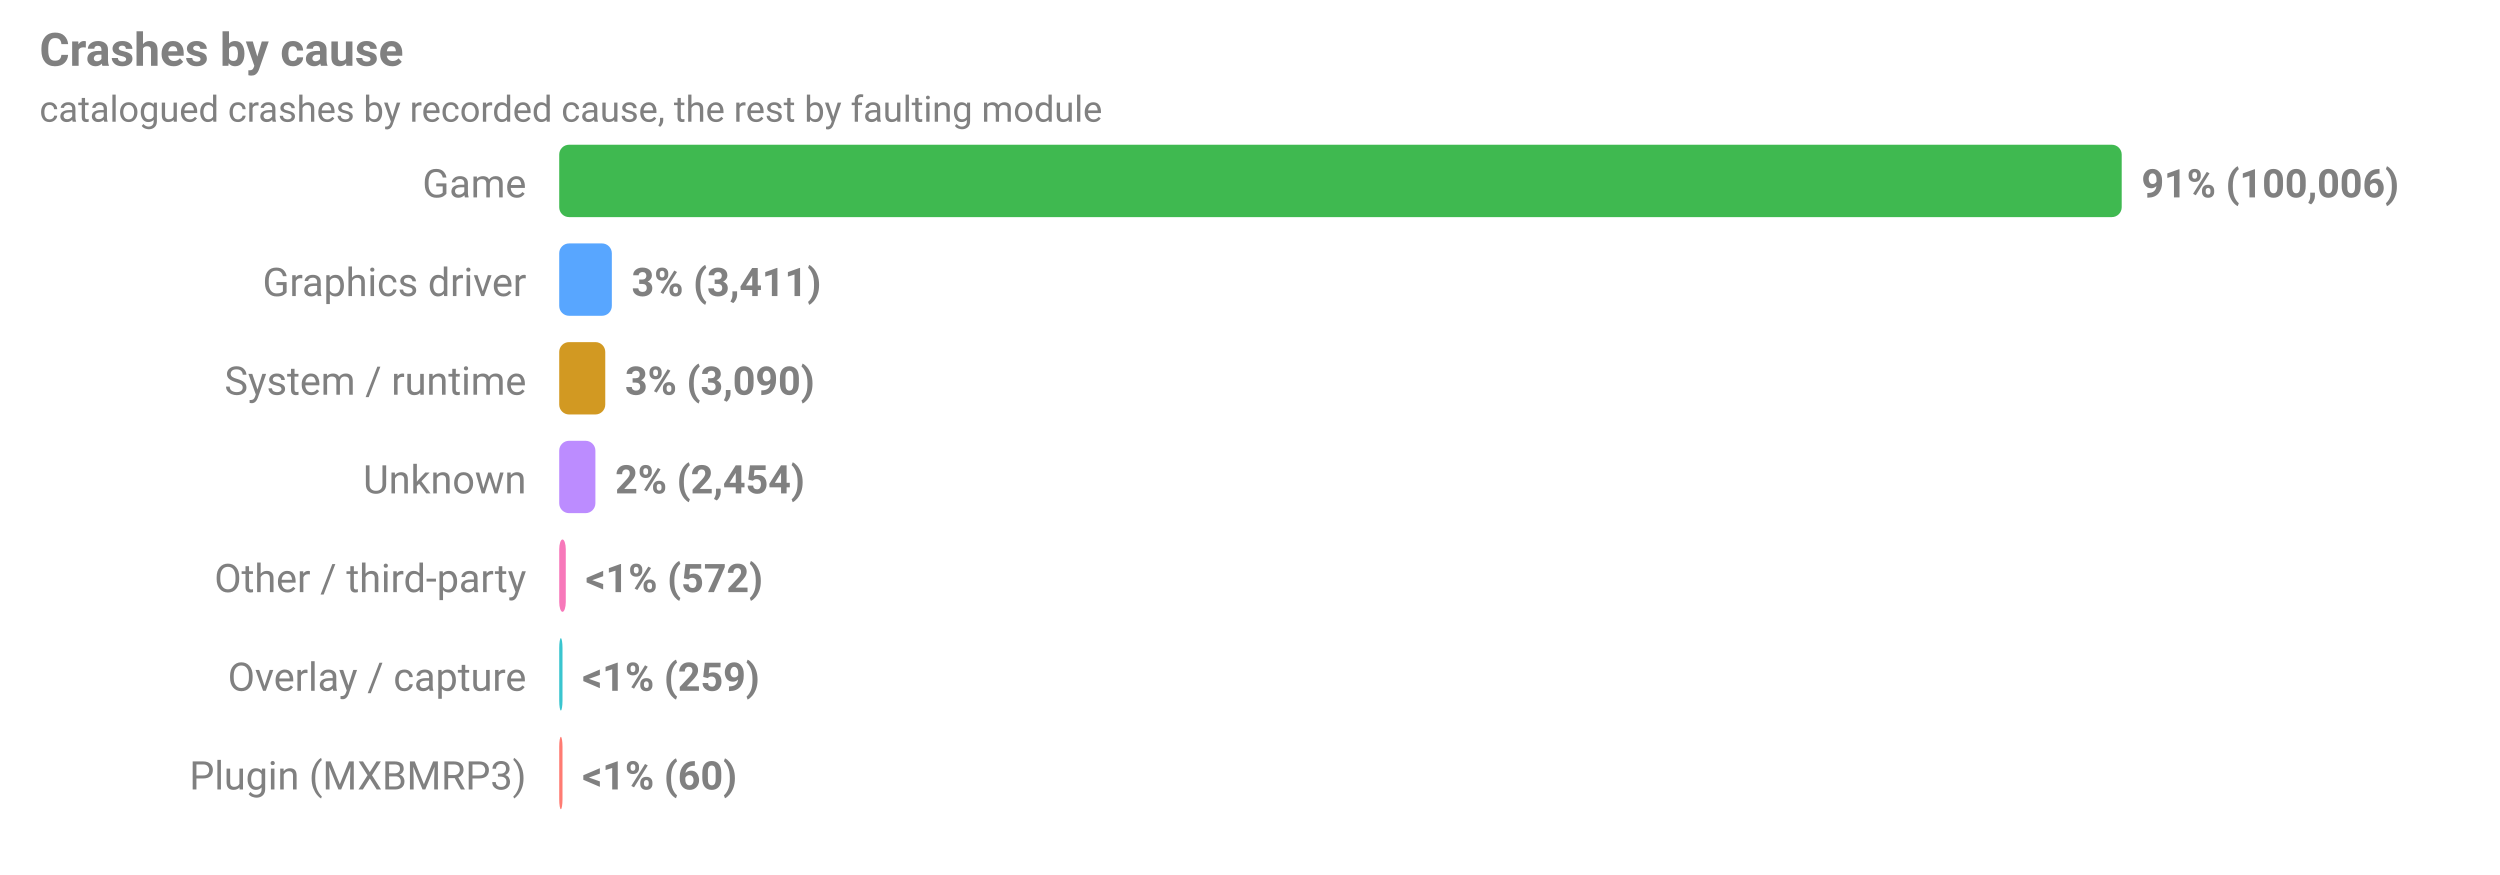
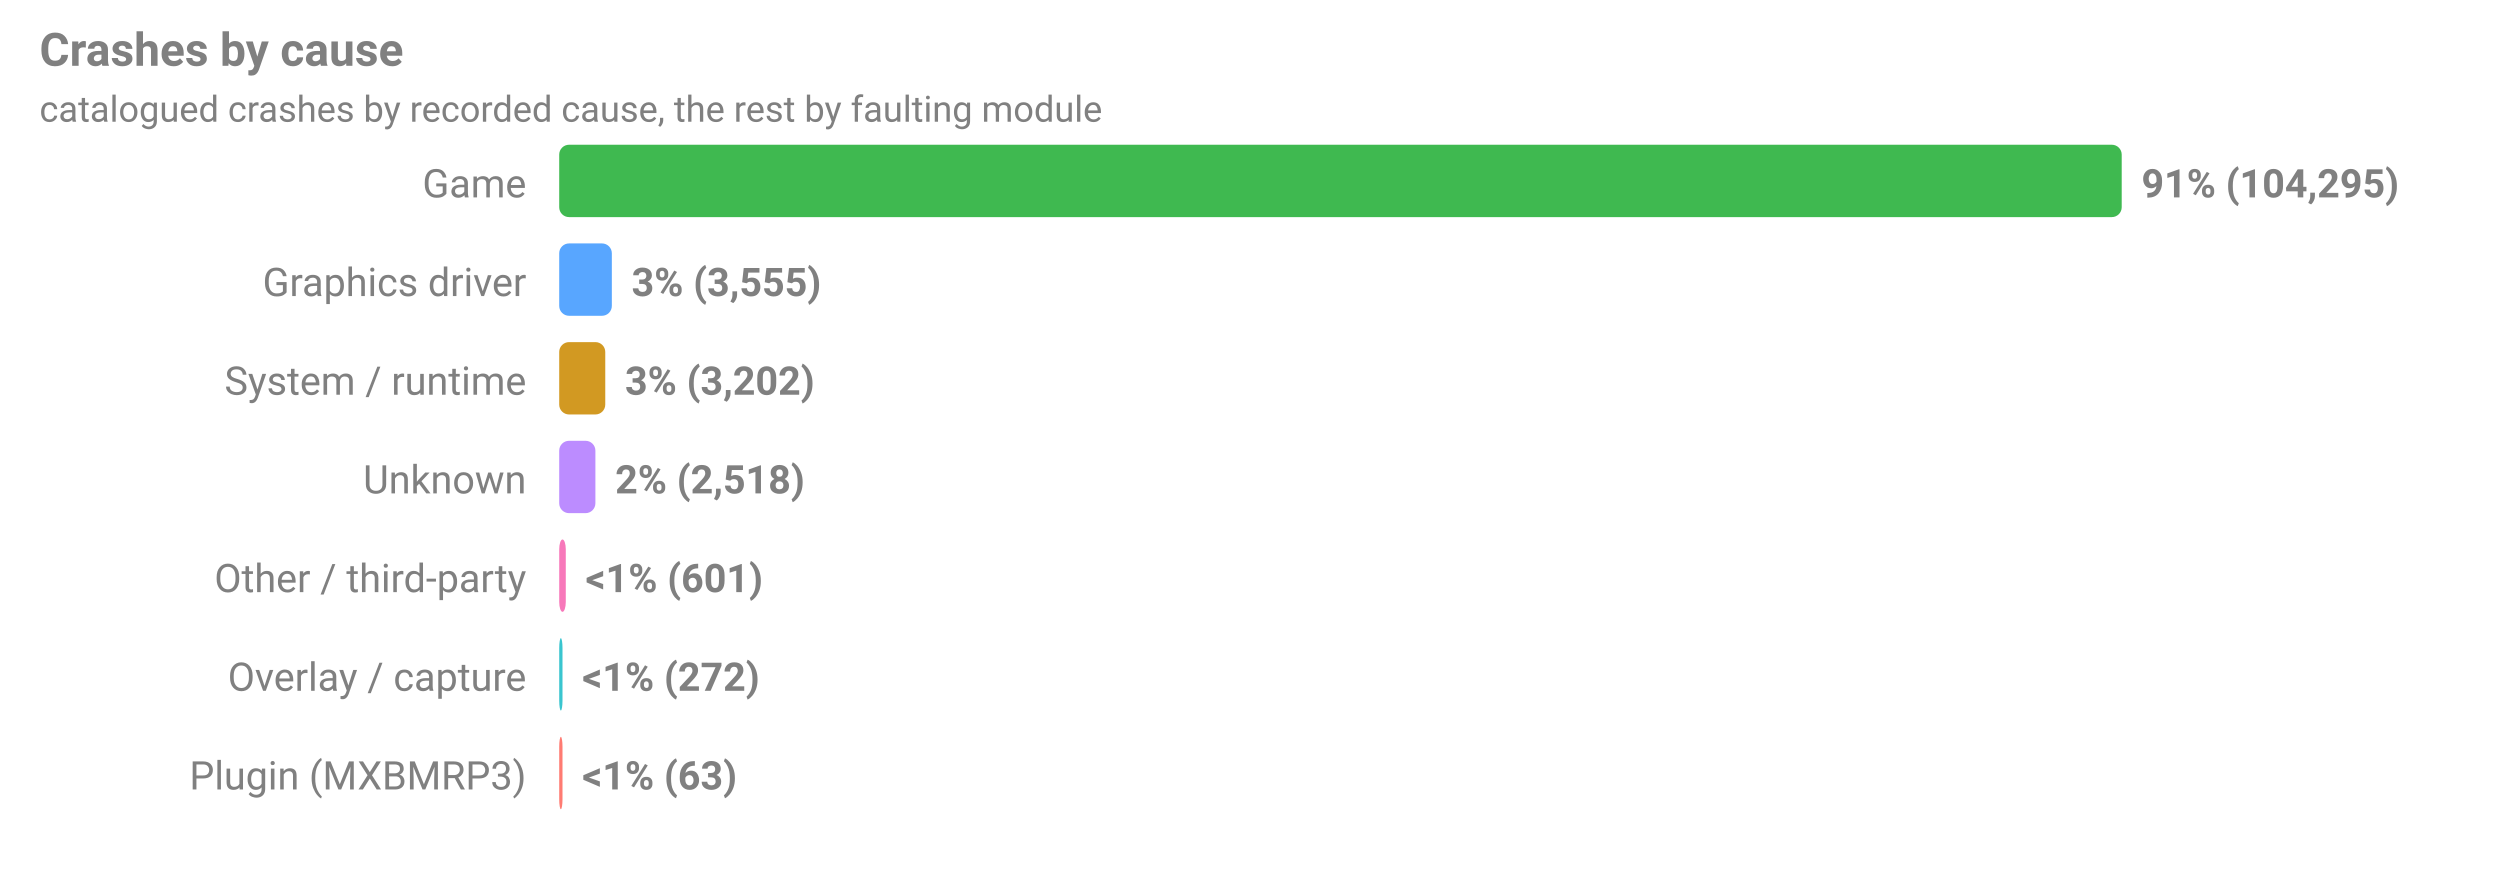
<svg xmlns="http://www.w3.org/2000/svg" width="760" height="266" viewBox="0 0 760 266" role="img" aria-label="Crashes by cause">
  <style>
  text{font-family:-apple-system,BlinkMacSystemFont,'Segoe UI',Roboto,Helvetica,Arial,sans-serif}
  .grid{stroke:#808080;stroke-opacity:.3;stroke-width:1}
  .axis{stroke:#808080;stroke-width:1}
  .lbl{fill:#808080;font-size:12px}
  .val{fill:#808080;font-size:12px;font-weight:600}
  .title{fill:#808080;font-size:14px;font-weight:700}
  .sub{fill:#808080;font-size:11px}
  .gap{fill:#808080;opacity:.12}
  .gaplbl{fill:#808080;font-size:10px;opacity:.85}
  .ico{fill:#808080}
  .t1{fill:#e3b341}
  .t2{fill:#d29922}
  .t3{fill:#b7860b}
  .t4{fill:#946f0f}
</style>
  <text x="12" y="20" class="title">Crashes by cause</text>
  <text x="12" y="37" class="sub">catalogued crashes by recorded cause, the rest by faulting module</text>
  <text x="160" y="60" class="lbl" text-anchor="end">Game</text>
-   <rect x="170" y="44" width="475" height="22" rx="3" fill="#3fb950" data-tip="Game: 91% (100,006)" />
-   <text x="651" y="60" class="val">91% (100,006)</text>
+   <rect x="170" y="44" width="475" height="22" rx="3" fill="#3fb950" data-tip="Game: 91% (104,295)" />
+   <text x="651" y="60" class="val">91% (104,295)</text>
  <text x="160" y="90" class="lbl" text-anchor="end">Graphics driver</text>
-   <rect x="170" y="74" width="16" height="22" rx="3" fill="#58a6ff" data-tip="Graphics driver: 3% (3,411)" />
-   <text x="192" y="90" class="val">3% (3,411)</text>
+   <rect x="170" y="74" width="16" height="22" rx="3" fill="#58a6ff" data-tip="Graphics driver: 3% (3,555)" />
+   <text x="192" y="90" class="val">3% (3,555)</text>
  <text x="160" y="120" class="lbl" text-anchor="end">System / runtime</text>
-   <rect x="170" y="104" width="14" height="22" rx="3" fill="#d29922" data-tip="System / runtime: 3% (3,090)" />
-   <text x="190" y="120" class="val">3% (3,090)</text>
+   <rect x="170" y="104" width="14" height="22" rx="3" fill="#d29922" data-tip="System / runtime: 3% (3,202)" />
+   <text x="190" y="120" class="val">3% (3,202)</text>
  <text x="160" y="150" class="lbl" text-anchor="end">Unknown</text>
-   <rect x="170" y="134" width="11" height="22" rx="3" fill="#bc8cff" data-tip="Unknown: 2% (2,454)" />
-   <text x="187" y="150" class="val">2% (2,454)</text>
+   <rect x="170" y="134" width="11" height="22" rx="3" fill="#bc8cff" data-tip="Unknown: 2% (2,518)" />
+   <text x="187" y="150" class="val">2% (2,518)</text>
  <text x="160" y="180" class="lbl" text-anchor="end">Other / third-party</text>
-   <rect x="170" y="164" width="2" height="22" rx="3" fill="#f778ba" data-tip="Other / third-party: &lt;1% (572)" />
-   <text x="178" y="180" class="val">&lt;1% (572)</text>
+   <rect x="170" y="164" width="2" height="22" rx="3" fill="#f778ba" data-tip="Other / third-party: &lt;1% (601)" />
+   <text x="178" y="180" class="val">&lt;1% (601)</text>
  <text x="160" y="210" class="lbl" text-anchor="end">Overlay / capture</text>
-   <rect x="170" y="194" width="1" height="22" rx="3" fill="#39c5cf" data-tip="Overlay / capture: &lt;1% (259)" />
-   <text x="177" y="210" class="val">&lt;1% (259)</text>
+   <rect x="170" y="194" width="1" height="22" rx="3" fill="#39c5cf" data-tip="Overlay / capture: &lt;1% (272)" />
+   <text x="177" y="210" class="val">&lt;1% (272)</text>
  <text x="160" y="240" class="lbl" text-anchor="end">Plugin (MXBMRP3)</text>
-   <rect x="170" y="224" width="1" height="22" rx="3" fill="#ff7b72" data-tip="Plugin (MXBMRP3): &lt;1% (60)" />
-   <text x="177" y="240" class="val">&lt;1% (60)</text>
+   <rect x="170" y="224" width="1" height="22" rx="3" fill="#ff7b72" data-tip="Plugin (MXBMRP3): &lt;1% (63)" />
+   <text x="177" y="240" class="val">&lt;1% (63)</text>
</svg>
